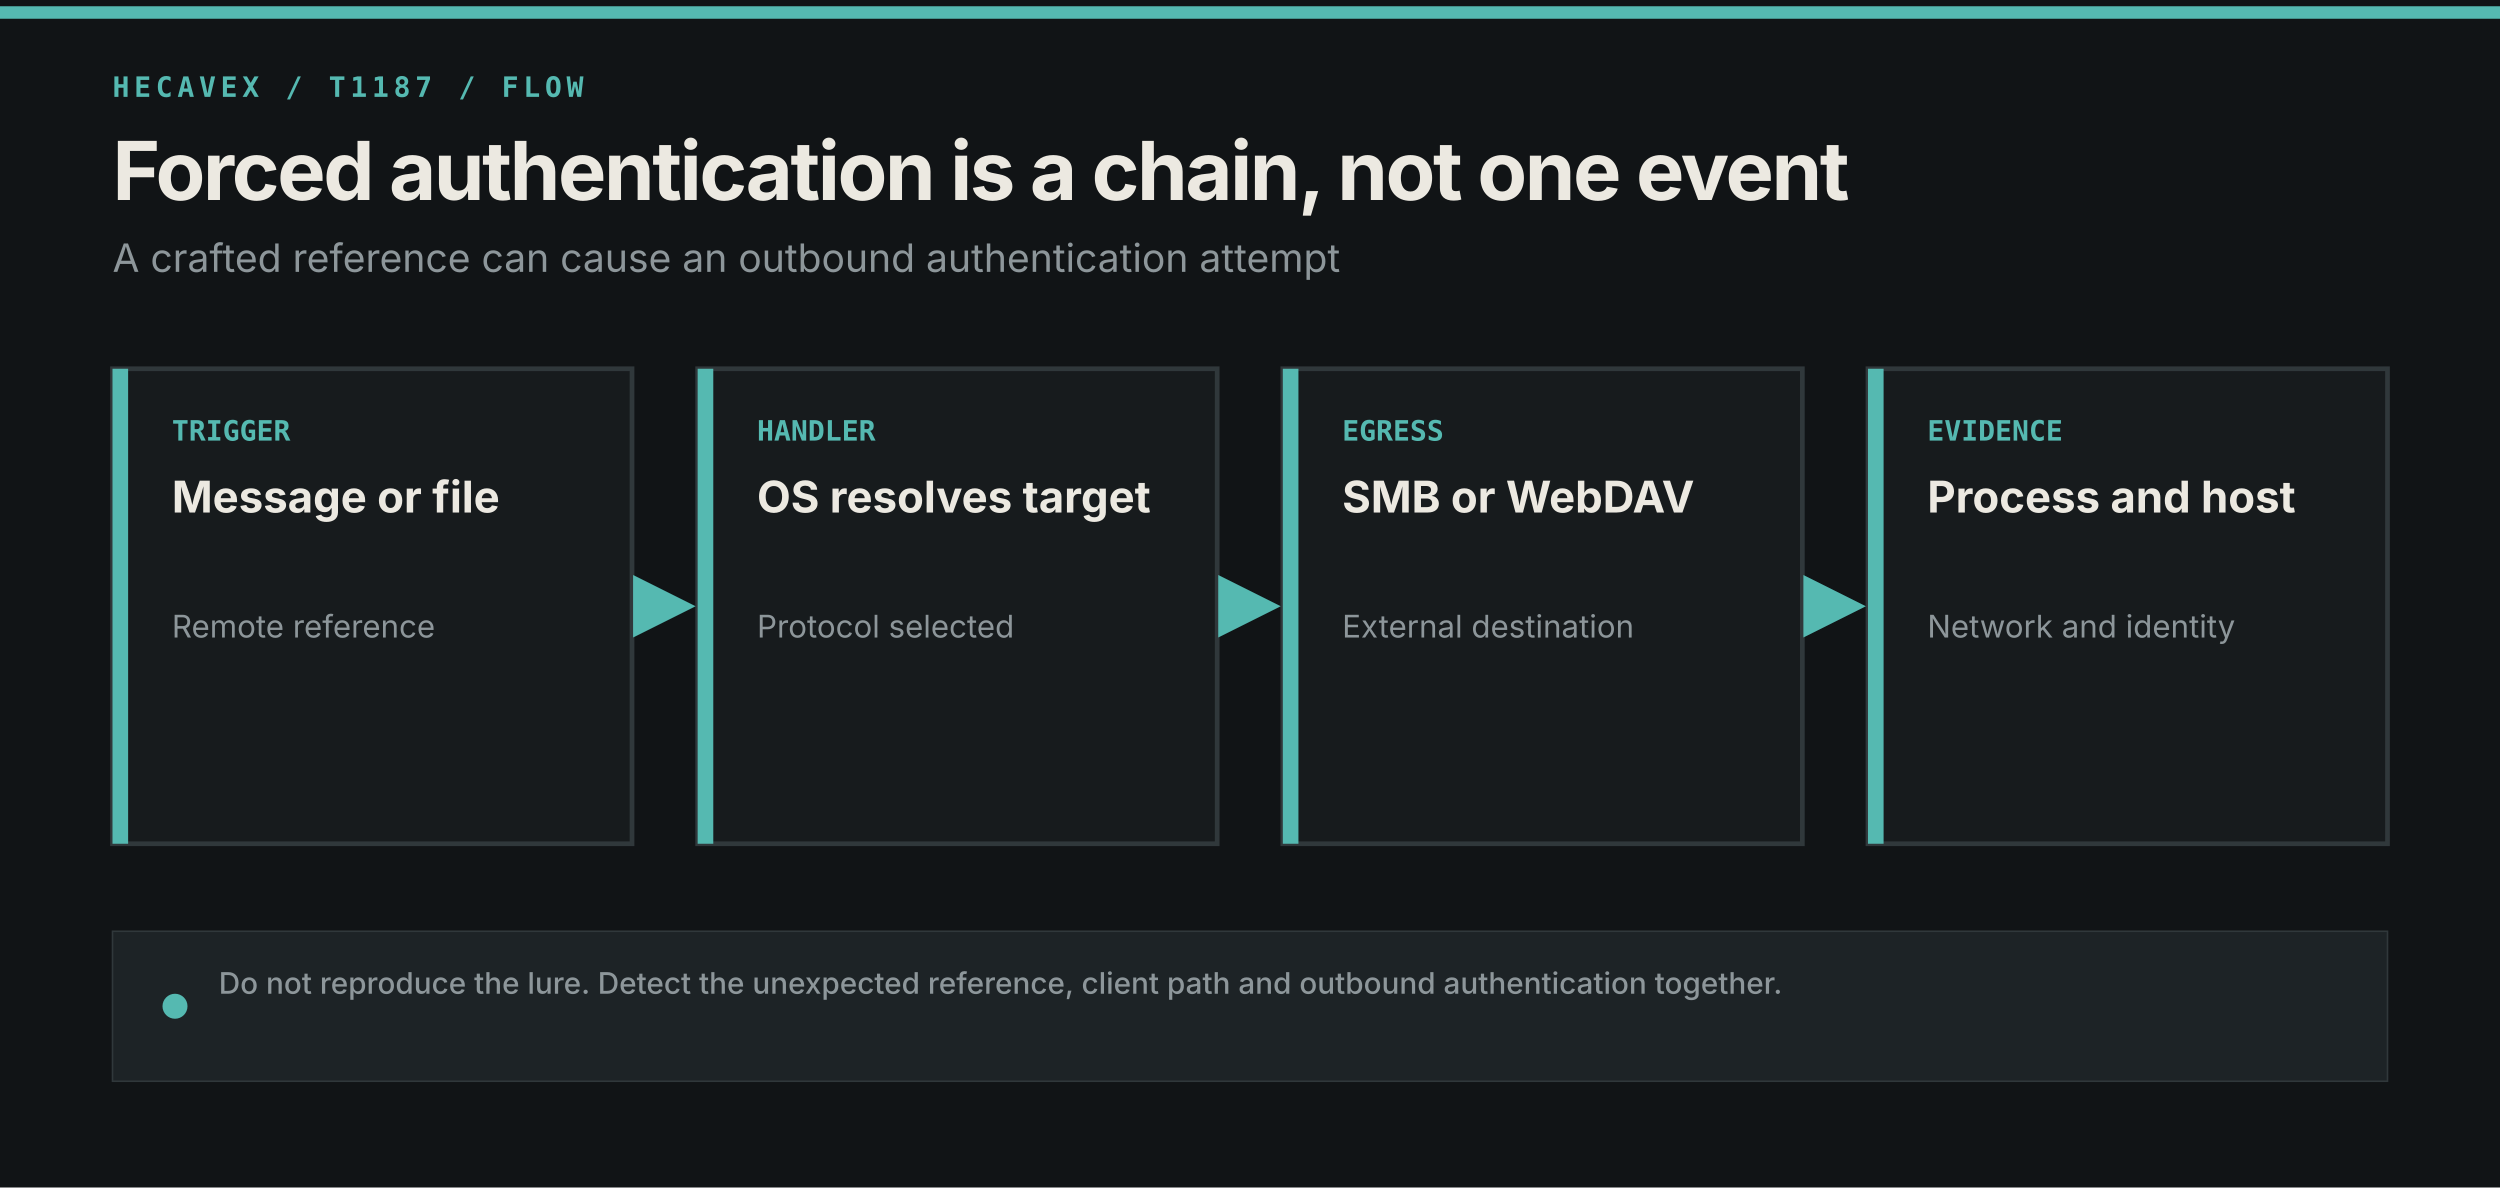
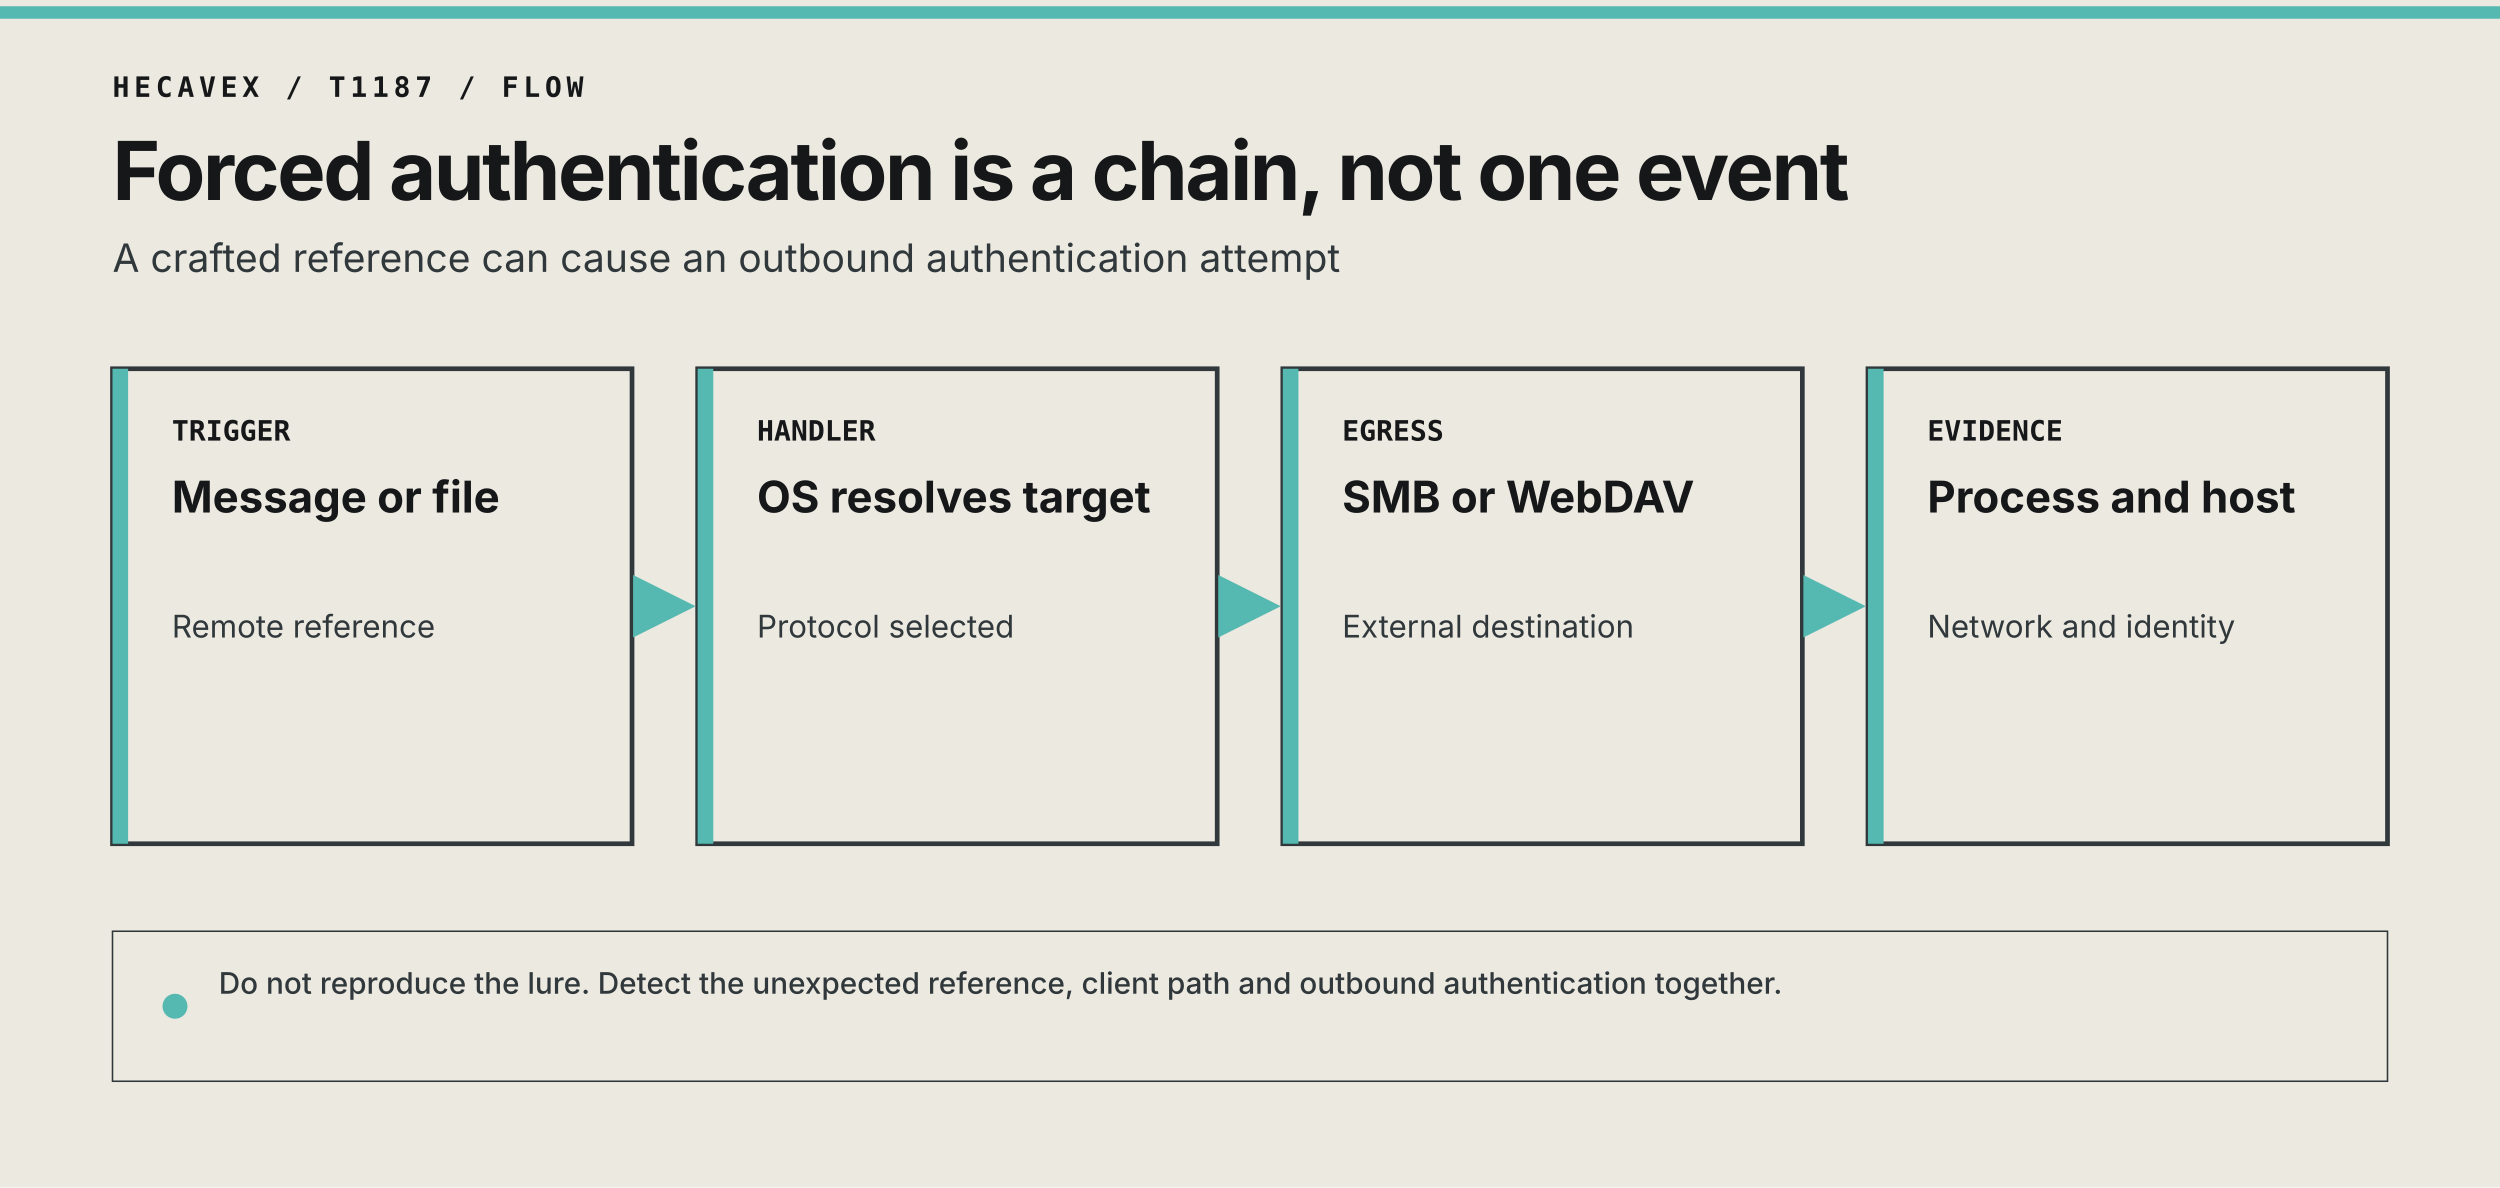
<svg xmlns="http://www.w3.org/2000/svg" width="1600" height="760" viewBox="0 0 1600 760" role="img" aria-labelledby="title desc">
  <defs>
    <marker id="arrow" viewBox="0 0 12 12" refX="10" refY="6" markerWidth="10" markerHeight="10" orient="auto">
      <path d="M0 0 12 6 0 12Z" fill="#55b9b1" />
    </marker>
    <style>
      .sans{font-family:Inter,Arial,sans-serif}.mono{font-family:'IBM Plex Mono',Consolas,monospace}
-       .title{font:700 52px Inter,Arial,sans-serif;fill:#ece9e1;letter-spacing:-1.5px}
-       .subtitle{font:400 25px Inter,Arial,sans-serif;fill:#8d969a}
-       .eyebrow{font:600 18px 'IBM Plex Mono',Consolas,monospace;fill:#55b9b1;letter-spacing:3px}
-       .node-title{font:700 28px Inter,Arial,sans-serif;fill:#ece9e1}
-       .node-copy{font:400 20px Inter,Arial,sans-serif;fill:#8d969a}
-       .node-code{font:600 18px 'IBM Plex Mono',Consolas,monospace;fill:#55b9b1}
-       .note{font:500 19px Inter,Arial,sans-serif;fill:#8d969a}
+       .title{font:700 52px Inter,Arial,sans-serif;fill:#151719;letter-spacing:-1.5px}
+       .subtitle{font:400 25px Inter,Arial,sans-serif;fill:#30383b}
+       .eyebrow{font:600 18px 'IBM Plex Mono',Consolas,monospace;fill:#151719;letter-spacing:3px}
+       .node-title{font:700 28px Inter,Arial,sans-serif;fill:#151719}
+       .node-copy{font:400 20px Inter,Arial,sans-serif;fill:#30383b}
+       .node-code{font:600 18px 'IBM Plex Mono',Consolas,monospace;fill:#151719}
+       .note{font:500 19px Inter,Arial,sans-serif;fill:#30383b}
    </style>
  </defs>
-   <rect width="1600" height="760" fill="#111416" />
+   <rect width="1600" height="760" fill="#ece9e1" />
  <path d="M0 8H1600" stroke="#55b9b1" stroke-width="8" />
  <text x="72" y="62" class="eyebrow">HECAVEX / T1187 / FLOW</text>
  <text x="72" y="128" class="title" text-anchor="start">
    <tspan x="72" dy="0">Forced authentication is a chain, not one event</tspan>
  </text>
  <text x="72" y="174" class="subtitle" text-anchor="start">
    <tspan x="72" dy="0">A crafted reference can cause an outbound authentication attempt</tspan>
  </text>
  <g>
-     <rect x="72" y="236" width="332.5" height="304" fill="#171b1d" stroke="#30383b" stroke-width="3" />
+     <rect x="72" y="236" width="332.5" height="304" fill="#ece9e1" stroke="#30383b" stroke-width="3" />
    <rect x="72" y="236" width="10" height="304" fill="#55b9b1" />
    <text x="110" y="282" class="node-code">TRIGGER</text>
    <text x="110" y="328" class="node-title" text-anchor="start">
      <tspan x="110" dy="0">Message or file</tspan>
    </text>
    <text x="110" y="408" class="node-copy" text-anchor="start">
      <tspan x="110" dy="0">Remote reference</tspan>
    </text>
  </g>
  <g>
-     <rect x="446.5" y="236" width="332.5" height="304" fill="#171b1d" stroke="#30383b" stroke-width="3" />
+     <rect x="446.5" y="236" width="332.5" height="304" fill="#ece9e1" stroke="#30383b" stroke-width="3" />
    <rect x="446.5" y="236" width="10" height="304" fill="#55b9b1" />
    <text x="484.5" y="282" class="node-code">HANDLER</text>
    <text x="484.5" y="328" class="node-title" text-anchor="start">
      <tspan x="484.5" dy="0">OS resolves target</tspan>
    </text>
    <text x="484.5" y="408" class="node-copy" text-anchor="start">
      <tspan x="484.5" dy="0">Protocol selected</tspan>
    </text>
  </g>
  <g>
-     <rect x="821" y="236" width="332.5" height="304" fill="#171b1d" stroke="#30383b" stroke-width="3" />
+     <rect x="821" y="236" width="332.5" height="304" fill="#ece9e1" stroke="#30383b" stroke-width="3" />
    <rect x="821" y="236" width="10" height="304" fill="#55b9b1" />
    <text x="859" y="282" class="node-code">EGRESS</text>
    <text x="859" y="328" class="node-title" text-anchor="start">
      <tspan x="859" dy="0">SMB or WebDAV</tspan>
    </text>
    <text x="859" y="408" class="node-copy" text-anchor="start">
      <tspan x="859" dy="0">External destination</tspan>
    </text>
  </g>
  <g>
-     <rect x="1195.5" y="236" width="332.5" height="304" fill="#171b1d" stroke="#30383b" stroke-width="3" />
+     <rect x="1195.5" y="236" width="332.5" height="304" fill="#ece9e1" stroke="#30383b" stroke-width="3" />
    <rect x="1195.5" y="236" width="10" height="304" fill="#55b9b1" />
    <text x="1233.5" y="282" class="node-code">EVIDENCE</text>
    <text x="1233.5" y="328" class="node-title" text-anchor="start">
      <tspan x="1233.5" dy="0">Process and host</tspan>
    </text>
    <text x="1233.5" y="408" class="node-copy" text-anchor="start">
      <tspan x="1233.5" dy="0">Network and identity</tspan>
    </text>
  </g>
  <g>
    <path d="M412.5 388H438.5" stroke="#55b9b1" stroke-width="4" marker-end="url(#arrow)" />
  </g>
  <g>
    <path d="M787 388H813" stroke="#55b9b1" stroke-width="4" marker-end="url(#arrow)" />
  </g>
  <g>
    <path d="M1161.5 388H1187.5" stroke="#55b9b1" stroke-width="4" marker-end="url(#arrow)" />
  </g>
-   <rect x="72" y="596" width="1456" height="96" fill="#1d2326" stroke="#30383b" />
+   <rect x="72" y="596" width="1456" height="96" fill="#ece9e1" stroke="#30383b" />
  <circle cx="112" cy="644" r="8" fill="#55b9b1" />
  <text x="140" y="636" class="note" text-anchor="start">
    <tspan x="140" dy="0">Do not reproduce the lure. Detect the unexpected reference, client path and outbound authentication together.</tspan>
  </text>
</svg>
